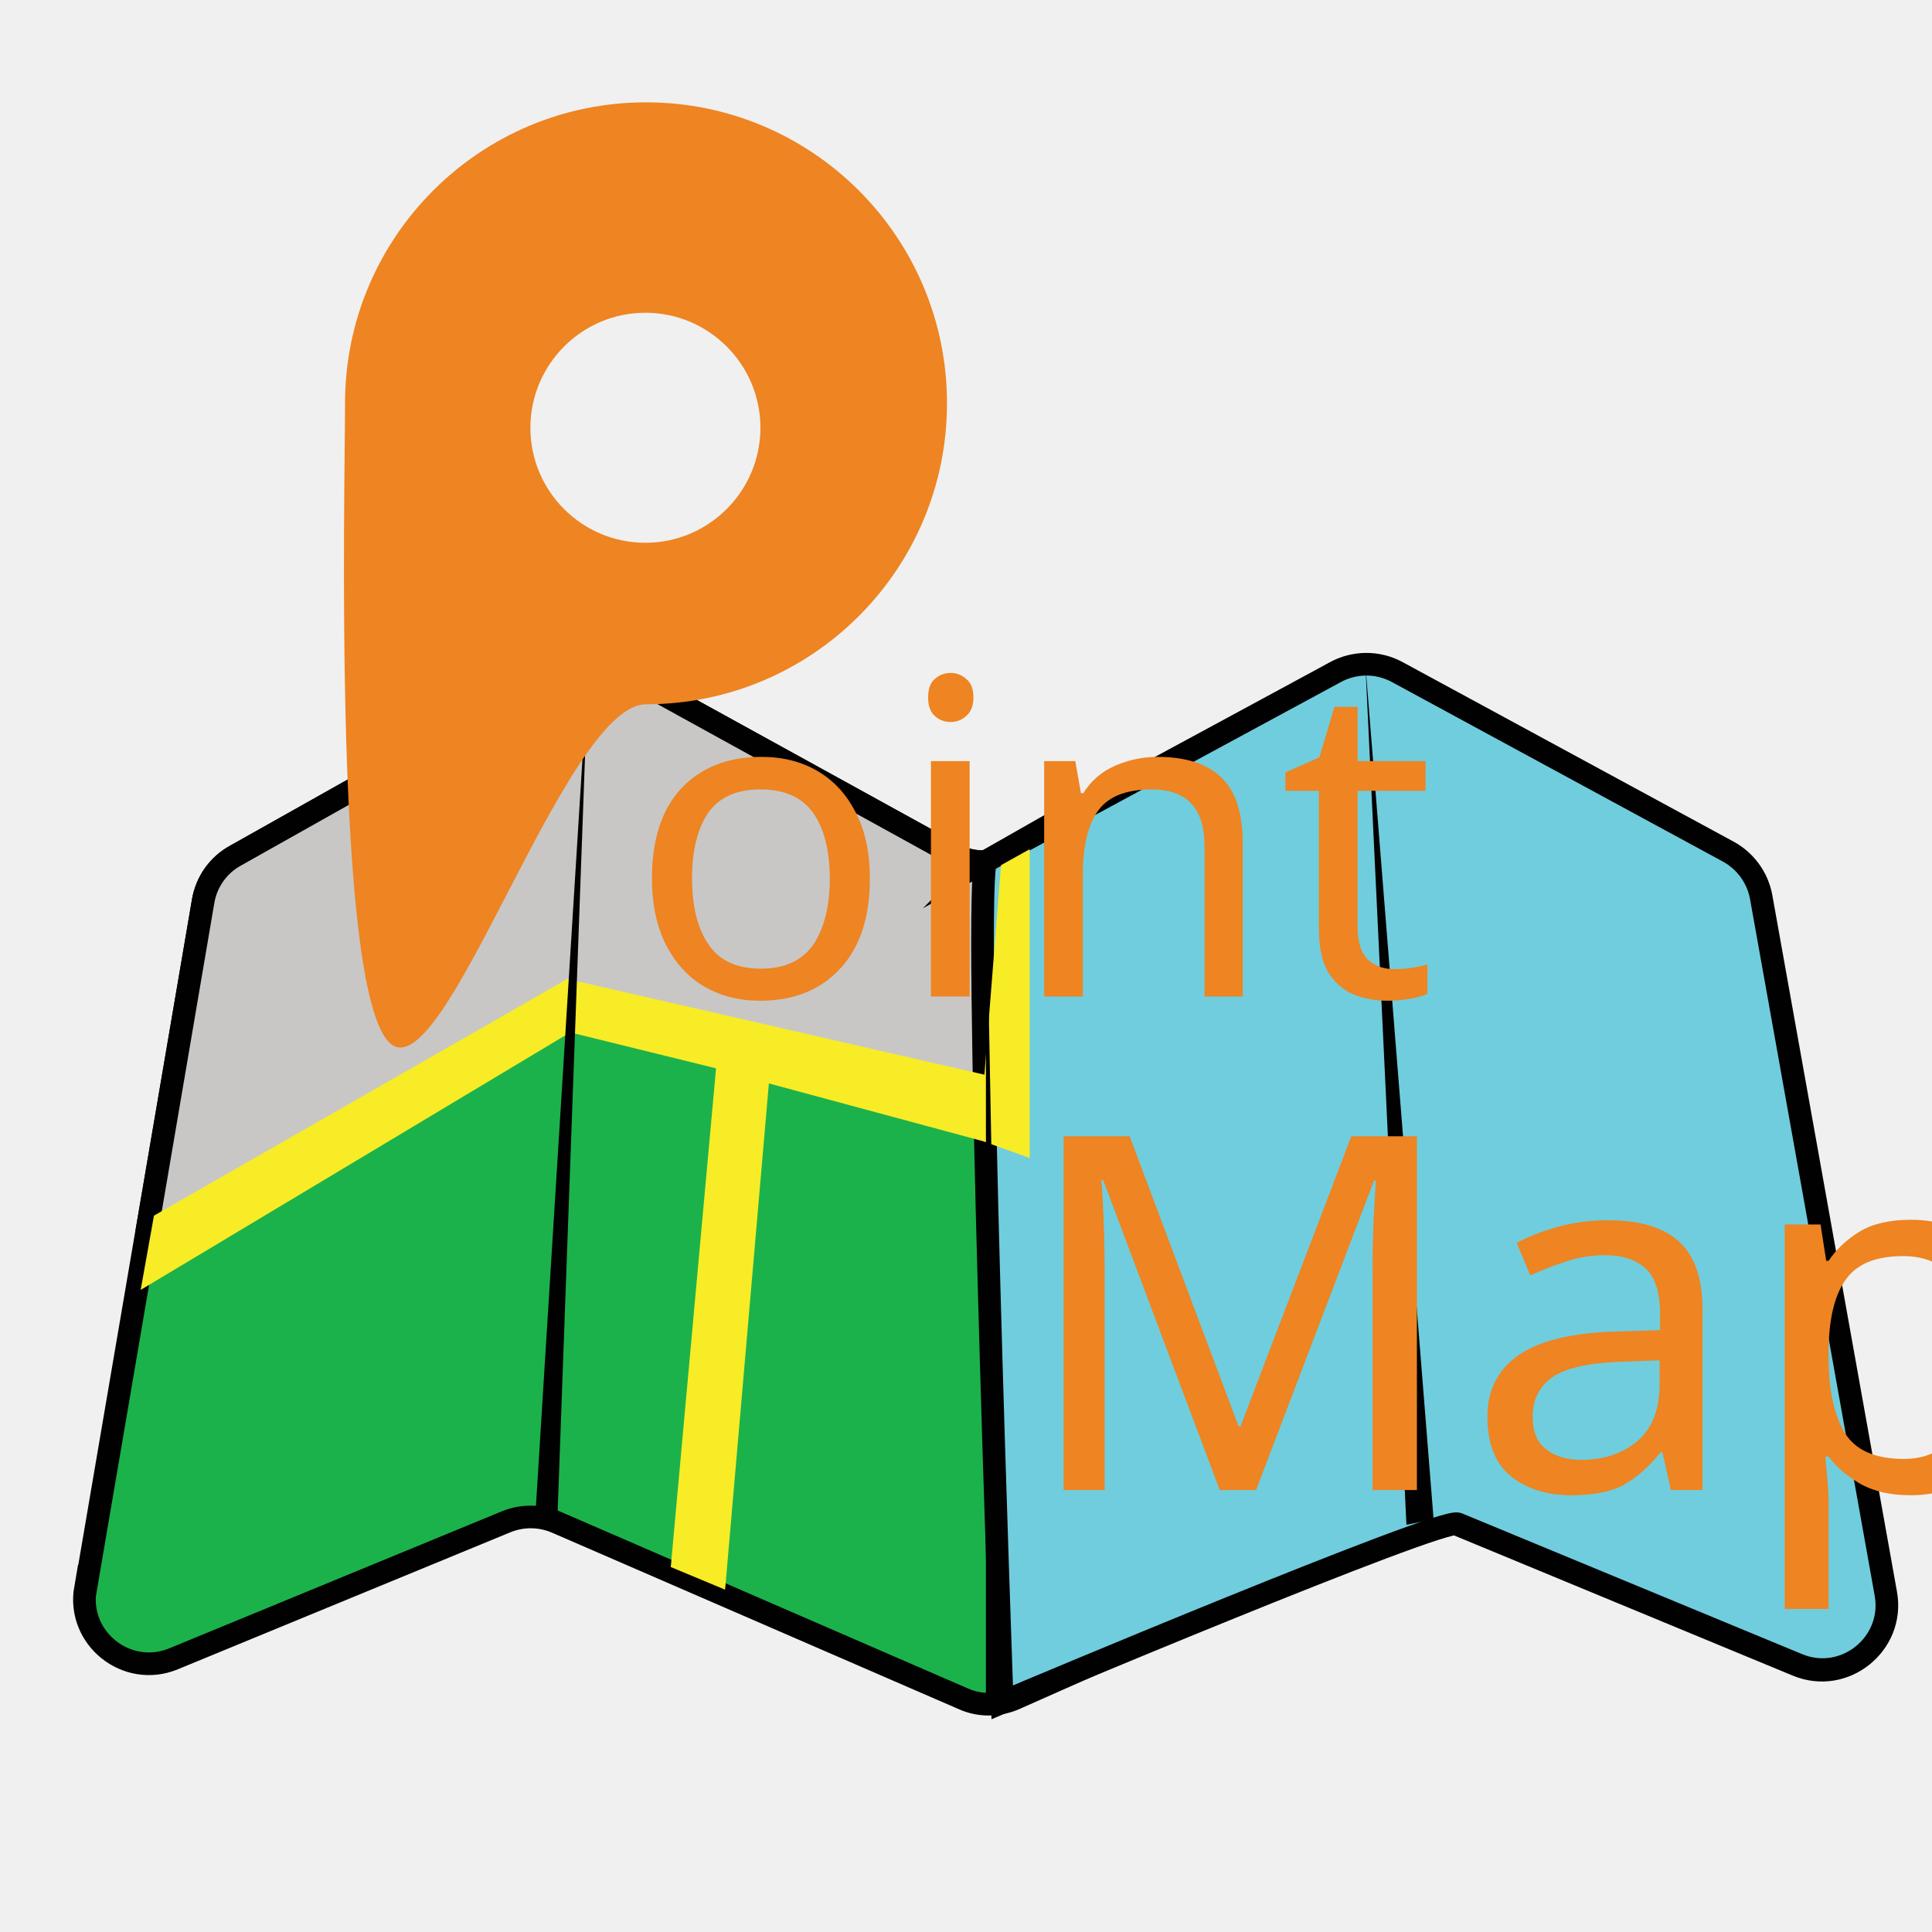
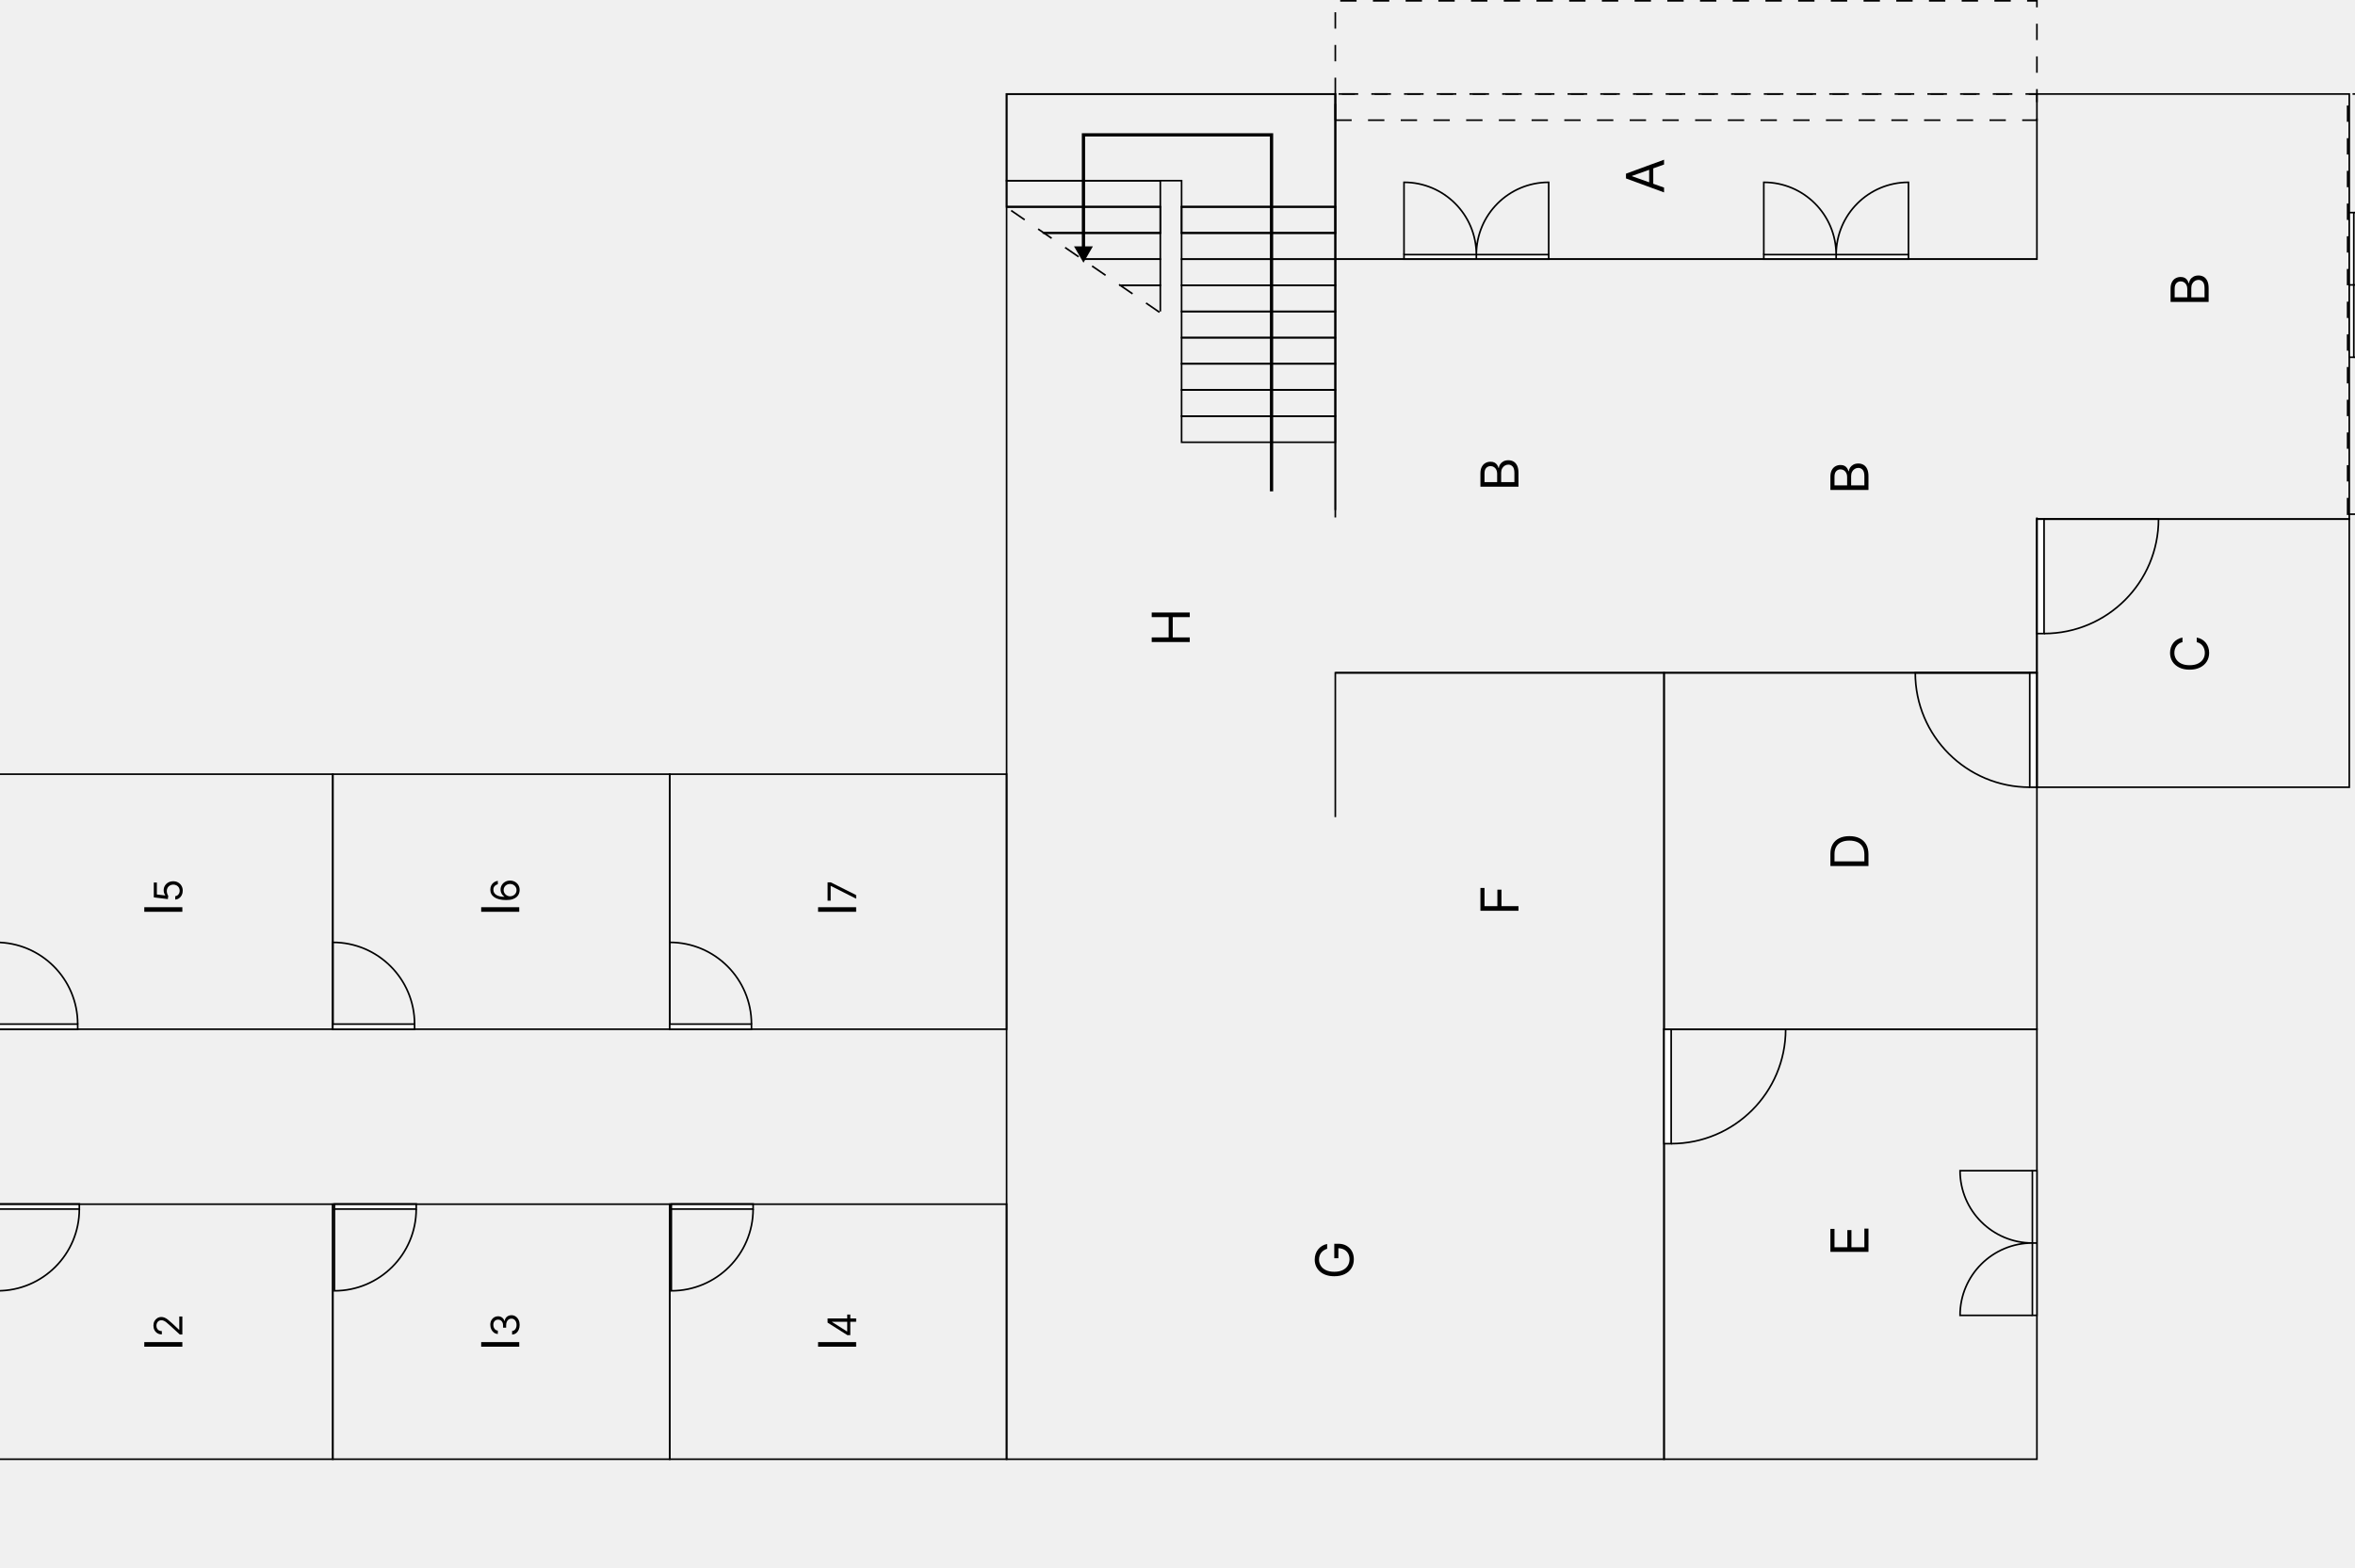
- <svg xmlns="http://www.w3.org/2000/svg" id="Layer_1" version="1.1" viewBox="0 0 64 64">
-   <defs>
-     <style>
-       .st0 {
-         fill: #70cddd;
-       }
- 
-       .st0, .st1, .st2 {
-         stroke: #010101;
-         stroke-miterlimit: 10;
-         stroke-width: .75px;
-       }
- 
-       .st1 {
-         fill: #1cb24b;
-       }
- 
-       .st3, .st4, .st5 {
-         fill: #ee8422;
-       }
- 
-       .st6, .st4, .st5 {
-         isolation: isolate;
-       }
- 
-       .st4 {
-         font-size: 14.55px;
-       }
- 
-       .st4, .st5 {
-         font-family: Impact, Impact;
-       }
- 
-       .st7 {
-         fill: #f7ec26;
-       }
- 
-       .st8 {
-         fill: #010101;
-       }
- 
-       .st2 {
-         fill: #c8c7c6;
-       }
- 
-       .st5 {
-         font-size: 16.41px;
-       }
-     </style>
-   </defs>
-   <g id="Layer_11" data-name="Layer_1">
-     <g id="Layer_2">
-       <path class="st1" d="M2.84,52.62l3.89-22.77c.11-.64.5-1.19,1.06-1.5l10.79-6.07c.65-.36,1.43-.37,2.08,0l10.89,6c.65.36,1.44.35,2.09-.01l10.55-5.97c.64-.36,1.42-.37,2.07-.02l10.97,5.95c.57.31.97.86,1.09,1.5l4.13,23.08c.3,1.66-1.36,3-2.92,2.35l-11.26-4.66c-.54-.22-1.15-.22-1.69.02l-12.96,5.75c-.55.24-1.17.25-1.72,0l-13.46-5.84c-.53-.23-1.13-.24-1.67-.02l-11.02,4.54c-1.55.64-3.21-.68-2.92-2.34h0Z" />
-       <path class="st2" d="M4.87,40.76l1.86-10.91c.11-.64.5-1.19,1.06-1.5l10.79-6.07c.65-.36,1.43-.37,2.08,0l10.89,6c.65.36,1.44.35,2.09-.01l-.45,8c-3.09,1.39-9.74-3.3-14.21-2.5-3.98.71-6.8,3.33-9.34,4.83-2.48,1.46-4.83,2.52-4.77,2.18h0Z" />
-       <path class="st0" d="M32.66,28.53l11.55-6.25c.64-.36,1.42-.37,2.07-.02l10.97,5.95c.57.31.97.86,1.09,1.5l4.13,23.08c.3,1.66-1.36,3-2.92,2.35l-11.26-4.66c-.54-.22-14.56,5.68-15.09,5.91,0,0-.99-27.61-.53-27.87h0Z" />
-       <polygon class="st7" points="5.1 40.27 18.79 32.43 32.61 35.6 33.16 28.66 34.11 28.13 34.11 38.36 32.55 37.8 25.47 35.89 24.02 52.66 22.22 51.91 23.72 35.39 18.89 34.2 4.66 42.73 5.1 40.27" />
-       <polygon class="st8" points="19.49 22.01 18.46 50.43 17.73 50.26 19.49 22.01" />
-       <polygon class="st8" points="45.23 22.01 47.49 50.33 46.59 50.51 45.23 22.01" />
-       <polygon class="st8" points="32.66 28.53 32.66 56.45 33.19 56.41 32.66 28.53" />
-       <path class="st3" d="M21.4,3.39c-5.5,0-9.97,4.46-9.97,9.97,0,2.81-.4,19.37,1.47,21.18,1.79,1.74,5.8-11.21,8.5-11.21,5.5,0,9.97-4.46,9.97-9.97S26.9,3.39,21.4,3.39h0ZM21.38,17.98c-2.11,0-3.81-1.71-3.81-3.81s1.71-3.81,3.81-3.81,3.81,1.71,3.81,3.81-1.71,3.81-3.81,3.81Z" />
-       <g class="st6">
-         <g class="st6">
-           <text class="st4" transform="translate(20.8 33.01)">
-             <tspan x="0" y="0">oint</tspan>
-           </text>
-         </g>
-       </g>
-       <g class="st6">
-         <g class="st6">
-           <text class="st5" transform="translate(33.64 49.36)">
-             <tspan x="0" y="0">Map</tspan>
-           </text>
-         </g>
-       </g>
-     </g>
-   </g>
+ <svg xmlns="http://www.w3.org/2000/svg" width="1440" height="959" viewBox="0 0 1440 959" fill="none">
+   <rect x="-2.5" y="629.5" width="156" height="206" transform="matrix(0 -1 1 0 -632 627)" stroke="black" />
+   <path d="M88.227 554.864H111.5V557.682H88.227V554.864ZM111.738 544.77C111.738 545.77 111.54 546.67 111.142 547.472C110.744 548.273 110.199 548.915 109.506 549.398C108.812 549.881 108.023 550.145 107.136 550.19V548.145C107.926 548.065 108.579 547.707 109.096 547.071C109.608 546.429 109.863 545.662 109.863 544.77C109.863 544.054 109.696 543.418 109.361 542.861C109.025 542.298 108.565 541.858 107.98 541.54C107.389 541.216 106.721 541.054 105.977 541.054C105.216 541.054 104.537 541.222 103.94 541.557C103.338 541.886 102.863 542.341 102.517 542.92C102.17 543.5 101.994 544.162 101.988 544.906C101.983 545.44 102.065 545.989 102.236 546.551C102.4 547.114 102.613 547.577 102.875 547.94L102.636 549.918L94.045 548.861V539.793H95.92V547.088L101.068 547.702V547.599C100.784 547.241 100.548 546.793 100.361 546.253C100.173 545.713 100.079 545.151 100.079 544.565C100.079 543.497 100.335 542.545 100.846 541.71C101.352 540.869 102.045 540.21 102.926 539.733C103.807 539.25 104.812 539.009 105.943 539.009C107.057 539.009 108.051 539.259 108.926 539.759C109.795 540.253 110.483 540.935 110.988 541.804C111.488 542.673 111.738 543.662 111.738 544.77Z" fill="black" />
+   <path d="M-2.5 629.5H47.5V626.375H-2.5V629.5Z" fill="white" stroke="black" />
+   <path d="M47.5 626.375C47.5 598.762 25.112 576.375 -2.5 576.375V626.375" stroke="black" stroke-miterlimit="10" />
+   <rect x="203.5" y="629.5" width="156" height="206" transform="rotate(-90 203.5 629.5)" stroke="black" />
+   <path d="M294.227 554.864H317.5V557.682H294.227V554.864ZM317.738 544.429C317.727 545.145 317.591 545.861 317.329 546.577C317.068 547.293 316.628 547.946 316.008 548.537C315.383 549.128 314.54 549.602 313.477 549.96C312.409 550.318 311.068 550.497 309.454 550.497C307.909 550.497 306.54 550.352 305.346 550.062C304.148 549.773 303.139 549.352 302.321 548.801C301.497 548.25 300.872 547.585 300.446 546.807C300.02 546.023 299.807 545.139 299.807 544.156C299.807 543.179 300.003 542.31 300.395 541.548C300.781 540.781 301.321 540.156 302.014 539.673C302.707 539.19 303.506 538.878 304.409 538.736V540.815C303.625 541.009 302.974 541.384 302.457 541.94C301.94 542.497 301.682 543.236 301.682 544.156C301.682 545.509 302.27 546.574 303.446 547.352C304.622 548.125 306.273 548.514 308.398 548.52V548.384C307.915 548.065 307.503 547.688 307.162 547.25C306.815 546.807 306.548 546.318 306.361 545.784C306.173 545.25 306.079 544.685 306.079 544.088C306.079 543.088 306.329 542.173 306.829 541.344C307.324 540.514 308.008 539.849 308.883 539.349C309.753 538.849 310.75 538.599 311.875 538.599C312.954 538.599 313.943 538.841 314.841 539.324C315.733 539.807 316.443 540.486 316.971 541.361C317.494 542.23 317.75 543.253 317.738 544.429ZM315.863 544.429C315.863 543.713 315.685 543.071 315.327 542.503C314.969 541.929 314.488 541.477 313.886 541.148C313.284 540.812 312.613 540.645 311.875 540.645C311.153 540.645 310.497 540.807 309.906 541.131C309.31 541.449 308.835 541.889 308.483 542.452C308.131 543.009 307.954 543.645 307.954 544.361C307.954 544.901 308.062 545.403 308.278 545.869C308.488 546.335 308.778 546.744 309.148 547.097C309.517 547.443 309.94 547.716 310.417 547.915C310.889 548.114 311.386 548.213 311.909 548.213C312.602 548.213 313.25 548.051 313.852 547.727C314.454 547.398 314.94 546.949 315.31 546.381C315.679 545.807 315.863 545.156 315.863 544.429Z" fill="black" />
+   <path d="M203.5 629.5H253.5V626.375H203.5V629.5Z" fill="white" stroke="black" />
+   <path d="M253.5 626.375C253.5 598.762 231.112 576.375 203.5 576.375V626.375" stroke="black" stroke-miterlimit="10" />
+   <rect x="409.5" y="629.5" width="156" height="206" transform="rotate(-90 409.5 629.5)" stroke="black" />
+   <path d="M500.227 554.864H523.5V557.682H500.227V554.864ZM523.5 549.679L508.057 541.872H507.92V550.872H506.045V539.69H508.023L523.5 547.463V549.679Z" fill="black" />
+   <path d="M409.5 629.5H459.5V626.375H409.5V629.5Z" fill="white" stroke="black" />
+   <path d="M459.5 626.375C459.5 598.762 437.112 576.375 409.5 576.375V626.375" stroke="black" stroke-miterlimit="10" />
+   <path d="M88.227 820.864H111.5V823.682H88.227V820.864ZM111.5 816.224H109.966L103.659 810.463C102.92 809.787 102.278 809.23 101.733 808.793C101.182 808.355 100.665 808.031 100.182 807.821C99.693 807.605 99.182 807.497 98.648 807.497C98.034 807.497 97.503 807.645 97.054 807.94C96.605 808.23 96.258 808.628 96.014 809.134C95.77 809.639 95.648 810.207 95.648 810.838C95.648 811.509 95.787 812.094 96.065 812.594C96.338 813.088 96.721 813.472 97.216 813.744C97.71 814.011 98.29 814.145 98.954 814.145V816.156C97.932 816.156 97.034 815.92 96.261 815.449C95.489 814.977 94.886 814.335 94.454 813.523C94.023 812.705 93.807 811.787 93.807 810.77C93.807 809.747 94.023 808.841 94.454 808.051C94.886 807.261 95.469 806.642 96.202 806.193C96.934 805.744 97.75 805.52 98.648 805.52C99.29 805.52 99.918 805.636 100.531 805.869C101.139 806.097 101.818 806.494 102.568 807.062C103.312 807.625 104.221 808.406 105.295 809.406L109.488 813.327H109.625V805.213H111.5V816.224Z" fill="black" />
+   <path d="M-1.5 736.375H48.5V739.5H-1.5V736.375Z" fill="white" stroke="black" />
+   <path d="M48.5 739.5C48.5 767.113 26.112 789.5 -1.5 789.5L-1.5 739.5" stroke="black" stroke-miterlimit="10" />
+   <rect x="-2.5" y="892.5" width="156" height="206" transform="matrix(0 -1 1 0 -895 890)" stroke="black" />
+   <path d="M294.227 820.864H317.5V823.682H294.227V820.864ZM317.738 810.327C317.738 811.452 317.545 812.455 317.159 813.335C316.773 814.21 316.236 814.906 315.548 815.423C314.855 815.935 314.051 816.213 313.136 816.259V814.111C313.699 814.065 314.185 813.872 314.594 813.531C314.997 813.19 315.31 812.744 315.531 812.193C315.753 811.642 315.863 811.031 315.863 810.361C315.863 809.611 315.733 808.946 315.471 808.366C315.21 807.787 314.846 807.332 314.381 807.003C313.915 806.673 313.375 806.509 312.761 806.509C312.119 806.509 311.554 806.668 311.065 806.986C310.571 807.304 310.185 807.77 309.906 808.384C309.628 808.997 309.488 809.747 309.488 810.634V812.031H307.613V810.634C307.613 809.94 307.488 809.332 307.238 808.81C306.988 808.281 306.636 807.869 306.182 807.574C305.727 807.273 305.193 807.122 304.579 807.122C303.988 807.122 303.474 807.253 303.037 807.514C302.599 807.776 302.258 808.145 302.014 808.622C301.77 809.094 301.648 809.651 301.648 810.293C301.648 810.895 301.758 811.463 301.98 811.997C302.196 812.526 302.511 812.957 302.926 813.293C303.335 813.628 303.829 813.81 304.409 813.838V815.884C303.494 815.849 302.693 815.574 302.006 815.057C301.312 814.54 300.773 813.864 300.386 813.028C300 812.187 299.807 811.264 299.807 810.259C299.807 809.179 300.025 808.253 300.463 807.48C300.895 806.707 301.466 806.114 302.176 805.699C302.886 805.284 303.653 805.077 304.477 805.077C305.46 805.077 306.298 805.335 306.991 805.852C307.685 806.364 308.165 807.06 308.432 807.94H308.568C308.75 806.838 309.219 805.977 309.974 805.358C310.724 804.739 311.653 804.429 312.761 804.429C313.71 804.429 314.562 804.687 315.318 805.205C316.068 805.716 316.659 806.415 317.091 807.301C317.523 808.187 317.738 809.196 317.738 810.327Z" fill="black" />
+   <path d="M204.5 736.375H254.5V739.5H204.5V736.375Z" fill="white" stroke="black" />
+   <path d="M254.5 739.5C254.5 767.113 232.112 789.5 204.5 789.5L204.5 739.5" stroke="black" stroke-miterlimit="10" />
+   <rect x="203.5" y="892.5" width="156" height="206" transform="rotate(-90 203.5 892.5)" stroke="black" />
+   <path d="M500.227 820.864H523.5V823.682H500.227V820.864ZM519.92 816.634H518.182L506.045 808.963V807.702H508.738V808.554L517.909 814.349H518.045V804.02H519.92V816.634ZM523.5 808.418H519.392H518.582H506.045V806.406H523.5V808.418Z" fill="black" />
+   <path d="M410.5 736.375H460.5V739.5H410.5V736.375Z" fill="white" stroke="black" />
+   <path d="M460.5 739.5C460.5 767.113 438.112 789.5 410.5 789.5V739.5" stroke="black" stroke-miterlimit="10" />
+   <rect x="409.5" y="892.5" width="156" height="206" transform="rotate(-90 409.5 892.5)" stroke="black" />
+   <path d="M615.5 629.5L615.5 892.5L1017.5 892.5V629.5" stroke="black" />
+   <path d="M811.5 763.773C810.735 764.023 810.049 764.352 809.443 764.761C808.829 765.163 808.307 765.644 807.875 766.205C807.443 766.758 807.114 767.386 806.886 768.091C806.659 768.795 806.545 769.568 806.545 770.409C806.545 771.788 806.901 773.042 807.614 774.17C808.326 775.299 809.375 776.197 810.761 776.864C812.148 777.53 813.848 777.864 815.864 777.864C817.879 777.864 819.579 777.527 820.966 776.852C822.352 776.178 823.401 775.265 824.114 774.114C824.826 772.962 825.182 771.667 825.182 770.227C825.182 768.894 824.898 767.72 824.329 766.705C823.754 765.682 822.943 764.886 821.898 764.318C820.845 763.742 819.606 763.455 818.182 763.455L818.364 762.591V769.591H815.864V760.727H818.364C820.28 760.727 821.947 761.136 823.364 761.955C824.78 762.765 825.879 763.886 826.659 765.318C827.432 766.742 827.818 768.379 827.818 770.227C827.818 772.288 827.333 774.098 826.364 775.659C825.394 777.212 824.015 778.424 822.227 779.295C820.439 780.159 818.318 780.591 815.864 780.591C814.023 780.591 812.367 780.345 810.898 779.852C809.42 779.352 808.163 778.648 807.125 777.739C806.087 776.83 805.292 775.754 804.739 774.511C804.185 773.269 803.909 771.902 803.909 770.409C803.909 769.182 804.095 768.038 804.466 766.977C804.829 765.909 805.348 764.958 806.023 764.125C806.689 763.284 807.489 762.583 808.42 762.023C809.345 761.462 810.371 761.076 811.5 760.864V763.773Z" fill="black" />
+   <path d="M1017.5 629.5V411.5L816.5 411.5L816.5 499.778" stroke="black" />
+   <path d="M928.5 557.054H905.227V543.1H907.727V554.236H915.591V544.145H918.091V554.236H928.5V557.054Z" fill="black" />
+   <path d="M727.5 392.682H704.227V389.864H714.591V377.455H704.227V374.636H727.5V377.455H717.091V389.864H727.5V392.682Z" fill="black" />
+   <path d="M615.5 629.5L615.5 57.5H816.5V312" stroke="black" />
+   <rect x="722.5" y="270.5" width="16" height="94" transform="rotate(-90 722.5 270.5)" stroke="black" />
+   <rect x="722.5" y="254.5" width="16" height="94" transform="rotate(-90 722.5 254.5)" stroke="black" />
+   <rect x="722.5" y="238.5" width="16" height="94" transform="rotate(-90 722.5 238.5)" stroke="black" />
+   <rect x="722.5" y="222.5" width="16" height="94" transform="rotate(-90 722.5 222.5)" stroke="black" />
+   <rect x="722.5" y="206.5" width="16" height="94" transform="rotate(-90 722.5 206.5)" stroke="black" />
+   <rect x="722.5" y="190.5" width="16" height="94" transform="rotate(-90 722.5 190.5)" stroke="black" />
+   <path d="M709.5 190.5V174.5H684.5" stroke="black" />
+   <rect x="722.5" y="174.5" width="16" height="94" transform="rotate(-90 722.5 174.5)" stroke="black" />
+   <path d="M686 174.5H709.5V158.5H662.5" stroke="black" />
+   <rect x="722.5" y="158.5" width="16" height="94" transform="rotate(-90 722.5 158.5)" stroke="black" />
+   <path d="M662.5 158.5L709.5 158.5V142.5L638 142.5" stroke="black" />
+   <rect x="722.5" y="142.5" width="16" height="94" transform="rotate(-90 722.5 142.5)" stroke="black" />
+   <path d="M615.5 126.5L709.5 126.5V142.5L637.5 142.5" stroke="black" />
+   <rect x="722.5" y="142.5" width="16" height="94" transform="rotate(-90 722.5 142.5)" stroke="black" />
+   <rect x="615.5" y="126.5" width="16" height="94" transform="rotate(-90 615.5 126.5)" stroke="black" />
+   <path d="M615.5 126.5L709.5 126.5V142.5L638.5 142.5" stroke="black" />
+   <path d="M709 191L615 126.5" stroke="black" stroke-dasharray="10 10" />
+   <path d="M615.5 110.5V57.5L816.5 57.5V126.5L722.5 126.5V110.5L615.5 110.5Z" stroke="black" />
+   <path d="M777.5 82.5H778.5V81.5H777.5V82.5ZM662.5 82.5V81.5H661.5V82.5H662.5ZM662.5 160.679L668.273 150.679H656.726L662.5 160.679ZM777.5 300.5H778.5V82.5H777.5H776.5V300.5H777.5ZM777.5 82.5V81.5L662.5 81.5V82.5L662.5 83.5L777.5 83.5V82.5ZM662.5 82.5H661.5L661.5 151.679H662.5H663.5L663.5 82.5H662.5Z" fill="black" />
+   <rect x="1017.5" y="892.5" width="263" height="228" transform="rotate(-90 1017.5 892.5)" stroke="black" />
+   <path d="M1142.5 765.682H1119.23V751.636H1121.73V762.864H1129.59V752.364H1132.09V762.864H1140V751.455H1142.5V765.682Z" fill="black" />
+   <path d="M1017.5 629.5V699.5H1021.87V629.5H1017.5Z" fill="white" stroke="black" />
+   <path d="M1021.87 699.5C1060.53 699.5 1091.87 668.158 1091.87 629.5H1021.87" stroke="black" stroke-miterlimit="10" />
+   <path d="M1245.5 804.5V716.029H1242.74V804.5H1245.5Z" fill="white" stroke="black" />
+   <path d="M1245.5 760.265H1242.74M1242.74 760.265C1218.31 760.265 1198.5 740.458 1198.5 716.029H1242.74M1242.74 760.265C1218.31 760.265 1198.5 780.071 1198.5 804.5H1242.74" stroke="black" stroke-miterlimit="10" />
+   <rect x="1017.5" y="629.5" width="218" height="228" transform="rotate(-90 1017.5 629.5)" stroke="black" />
+   <path d="M1142.5 522.5V529.682H1119.23V522.182C1119.23 519.924 1119.69 517.992 1120.62 516.386C1121.55 514.78 1122.88 513.549 1124.61 512.693C1126.34 511.837 1128.41 511.409 1130.82 511.409C1133.24 511.409 1135.33 511.841 1137.08 512.705C1138.82 513.568 1140.16 514.826 1141.1 516.477C1142.03 518.129 1142.5 520.136 1142.5 522.5ZM1140 526.864V522.682C1140 520.758 1139.63 519.163 1138.89 517.898C1138.14 516.633 1137.09 515.689 1135.72 515.068C1134.34 514.447 1132.71 514.136 1130.82 514.136C1128.94 514.136 1127.32 514.443 1125.97 515.057C1124.6 515.67 1123.56 516.587 1122.83 517.807C1122.09 519.027 1121.73 520.545 1121.73 522.364V526.864H1140Z" fill="black" />
+   <path d="M1245.5 481.5V411.5H1241.12V481.5H1245.5Z" fill="white" stroke="black" />
+   <path d="M1241.12 481.5C1202.47 481.5 1171.12 450.158 1171.12 411.5L1241.12 411.5" stroke="black" stroke-miterlimit="10" />
+   <rect x="1245.5" y="481.5" width="164" height="191" transform="rotate(-90 1245.5 481.5)" stroke="black" />
+   <path d="M1245.5 317.5V387.5H1249.87V317.5H1245.5Z" fill="white" stroke="black" />
+   <path d="M1249.87 387.5C1288.53 387.5 1319.87 356.158 1319.87 317.5H1249.87" stroke="black" stroke-miterlimit="10" />
+   <path d="M1334.5 389.955V392.773C1333.69 392.939 1332.98 393.231 1332.36 393.648C1331.75 394.057 1331.23 394.557 1330.82 395.148C1330.39 395.731 1330.08 396.379 1329.86 397.091C1329.65 397.803 1329.55 398.545 1329.55 399.318C1329.55 400.727 1329.9 402.004 1330.61 403.148C1331.33 404.284 1332.37 405.189 1333.76 405.864C1335.15 406.53 1336.85 406.864 1338.86 406.864C1340.88 406.864 1342.58 406.53 1343.97 405.864C1345.35 405.189 1346.4 404.284 1347.11 403.148C1347.83 402.004 1348.18 400.727 1348.18 399.318C1348.18 398.545 1348.08 397.803 1347.86 397.091C1347.65 396.379 1347.34 395.731 1346.92 395.148C1346.5 394.557 1345.98 394.057 1345.36 393.648C1344.74 393.231 1344.03 392.939 1343.23 392.773V389.955C1344.42 390.167 1345.48 390.553 1346.42 391.114C1347.36 391.674 1348.16 392.371 1348.82 393.205C1349.47 394.038 1349.97 394.973 1350.31 396.011C1350.65 397.042 1350.82 398.144 1350.82 399.318C1350.82 401.303 1350.33 403.068 1349.36 404.614C1348.39 406.159 1347.02 407.375 1345.23 408.261C1343.44 409.148 1341.32 409.591 1338.86 409.591C1336.41 409.591 1334.29 409.148 1332.5 408.261C1330.71 407.375 1329.33 406.159 1328.36 404.614C1327.39 403.068 1326.91 401.303 1326.91 399.318C1326.91 398.144 1327.08 397.042 1327.42 396.011C1327.76 394.973 1328.26 394.038 1328.92 393.205C1329.57 392.371 1330.37 391.674 1331.31 391.114C1332.24 390.553 1333.3 390.167 1334.5 389.955Z" fill="black" />
+   <path d="M816.5 57.5V158.5L1245.5 158.5V57.5" stroke="black" />
+   <rect x="816.5" y="73.5" width="16" height="429" transform="rotate(-90 816.5 73.5)" stroke="black" stroke-dasharray="10 10" />
+   <rect x="816.5" y="57.5" width="57" height="429" transform="rotate(-90 816.5 57.5)" stroke="black" stroke-dasharray="10 10" />
+   <path d="M1078.5 158.5H1166.97V155.735H1078.5V158.5Z" fill="white" stroke="black" />
+   <path d="M1122.74 158.5V155.735M1122.74 155.735C1122.74 131.306 1142.54 111.5 1166.97 111.5V155.735M1122.74 155.735C1122.74 131.306 1102.93 111.5 1078.5 111.5V155.735" stroke="black" stroke-miterlimit="10" />
+   <path d="M858.5 158.5H946.97V155.735H858.5V158.5Z" fill="white" stroke="black" />
+   <path d="M902.735 158.5V155.735M902.735 155.735C902.735 131.306 922.541 111.5 946.97 111.5V155.735M902.735 155.735C902.735 131.306 882.929 111.5 858.5 111.5V155.735" stroke="black" stroke-miterlimit="10" />
+   <path d="M1017.5 114.727V117.682L994.227 109.136V106.227L1017.5 97.682V100.636L997.909 107.591V107.773L1017.5 114.727ZM1008.41 113.636V101.727H1010.91V113.636H1008.41Z" fill="black" />
+   <path d="M928.5 297.682H905.227V289.545C905.227 287.924 905.507 286.587 906.068 285.534C906.621 284.481 907.367 283.697 908.307 283.182C909.238 282.667 910.273 282.409 911.409 282.409C912.409 282.409 913.235 282.587 913.886 282.943C914.538 283.292 915.053 283.754 915.432 284.33C915.81 284.898 916.091 285.515 916.273 286.182H916.5C916.545 285.47 916.795 284.754 917.25 284.034C917.704 283.314 918.356 282.712 919.204 282.227C920.053 281.742 921.091 281.5 922.318 281.5C923.485 281.5 924.534 281.765 925.466 282.295C926.398 282.826 927.136 283.663 927.682 284.807C928.227 285.951 928.5 287.439 928.5 289.273V297.682ZM926 294.864V289.273C926 287.432 925.644 286.125 924.932 285.352C924.212 284.572 923.341 284.182 922.318 284.182C921.53 284.182 920.803 284.383 920.136 284.784C919.462 285.186 918.924 285.758 918.523 286.5C918.113 287.242 917.909 288.121 917.909 289.136V294.864H926ZM915.454 294.864V289.636C915.454 288.788 915.288 288.023 914.954 287.341C914.621 286.652 914.151 286.106 913.545 285.705C912.939 285.295 912.227 285.091 911.409 285.091C910.386 285.091 909.519 285.447 908.807 286.159C908.087 286.871 907.727 288 907.727 289.545V294.864H915.454Z" fill="black" />
+   <path d="M1142.5 299.682H1119.23V291.545C1119.23 289.924 1119.51 288.587 1120.07 287.534C1120.62 286.481 1121.37 285.697 1122.31 285.182C1123.24 284.667 1124.27 284.409 1125.41 284.409C1126.41 284.409 1127.23 284.587 1127.89 284.943C1128.54 285.292 1129.05 285.754 1129.43 286.33C1129.81 286.898 1130.09 287.515 1130.27 288.182H1130.5C1130.55 287.47 1130.8 286.754 1131.25 286.034C1131.7 285.314 1132.36 284.712 1133.2 284.227C1134.05 283.742 1135.09 283.5 1136.32 283.5C1137.48 283.5 1138.53 283.765 1139.47 284.295C1140.4 284.826 1141.14 285.663 1141.68 286.807C1142.23 287.951 1142.5 289.439 1142.5 291.273V299.682ZM1140 296.864V291.273C1140 289.432 1139.64 288.125 1138.93 287.352C1138.21 286.572 1137.34 286.182 1136.32 286.182C1135.53 286.182 1134.8 286.383 1134.14 286.784C1133.46 287.186 1132.92 287.758 1132.52 288.5C1132.11 289.242 1131.91 290.121 1131.91 291.136V296.864H1140ZM1129.45 296.864V291.636C1129.45 290.788 1129.29 290.023 1128.95 289.341C1128.62 288.652 1128.15 288.106 1127.55 287.705C1126.94 287.295 1126.23 287.091 1125.41 287.091C1124.39 287.091 1123.52 287.447 1122.81 288.159C1122.09 288.871 1121.73 290 1121.73 291.545V296.864H1129.45Z" fill="black" />
+   <path d="M816.5 411.5L1245.5 411.5V316.5M1245.5 158.5L816.5 158.5L816.5 316.5" stroke="black" />
+   <path d="M1245.5 317.5L1436.5 317.5V57.5L1245.5 57.5" stroke="black" />
+   <path d="M1350.5 184.682H1327.23V176.545C1327.23 174.924 1327.51 173.587 1328.07 172.534C1328.62 171.481 1329.37 170.697 1330.31 170.182C1331.24 169.667 1332.27 169.409 1333.41 169.409C1334.41 169.409 1335.23 169.587 1335.89 169.943C1336.54 170.292 1337.05 170.754 1337.43 171.33C1337.81 171.898 1338.09 172.515 1338.27 173.182H1338.5C1338.55 172.47 1338.8 171.754 1339.25 171.034C1339.7 170.314 1340.36 169.712 1341.2 169.227C1342.05 168.742 1343.09 168.5 1344.32 168.5C1345.48 168.5 1346.53 168.765 1347.47 169.295C1348.4 169.826 1349.14 170.663 1349.68 171.807C1350.23 172.951 1350.5 174.439 1350.5 176.273V184.682ZM1348 181.864V176.273C1348 174.432 1347.64 173.125 1346.93 172.352C1346.21 171.572 1345.34 171.182 1344.32 171.182C1343.53 171.182 1342.8 171.383 1342.14 171.784C1341.46 172.186 1340.92 172.758 1340.52 173.5C1340.11 174.242 1339.91 175.121 1339.91 176.136V181.864H1348ZM1337.45 181.864V176.636C1337.45 175.788 1337.29 175.023 1336.95 174.341C1336.62 173.652 1336.15 173.106 1335.55 172.705C1334.94 172.295 1334.23 172.091 1333.41 172.091C1332.39 172.091 1331.52 172.447 1330.81 173.159C1330.09 173.871 1329.73 175 1329.73 176.545V181.864H1337.45Z" fill="black" />
+   <path d="M1436.5 130.029V218.5H1439.26V130.029H1436.5Z" fill="white" stroke="black" />
+   <path d="M1436.5 174.265H1439.26M1439.26 174.265C1463.69 174.265 1483.5 194.071 1483.5 218.5H1439.26M1439.26 174.265C1463.69 174.265 1483.5 154.458 1483.5 130.029H1439.26" stroke="black" stroke-miterlimit="10" />
+   <rect x="1435.5" y="314.5" width="257" height="76" transform="rotate(-90 1435.5 314.5)" stroke="black" stroke-dasharray="10 10" />
</svg>
